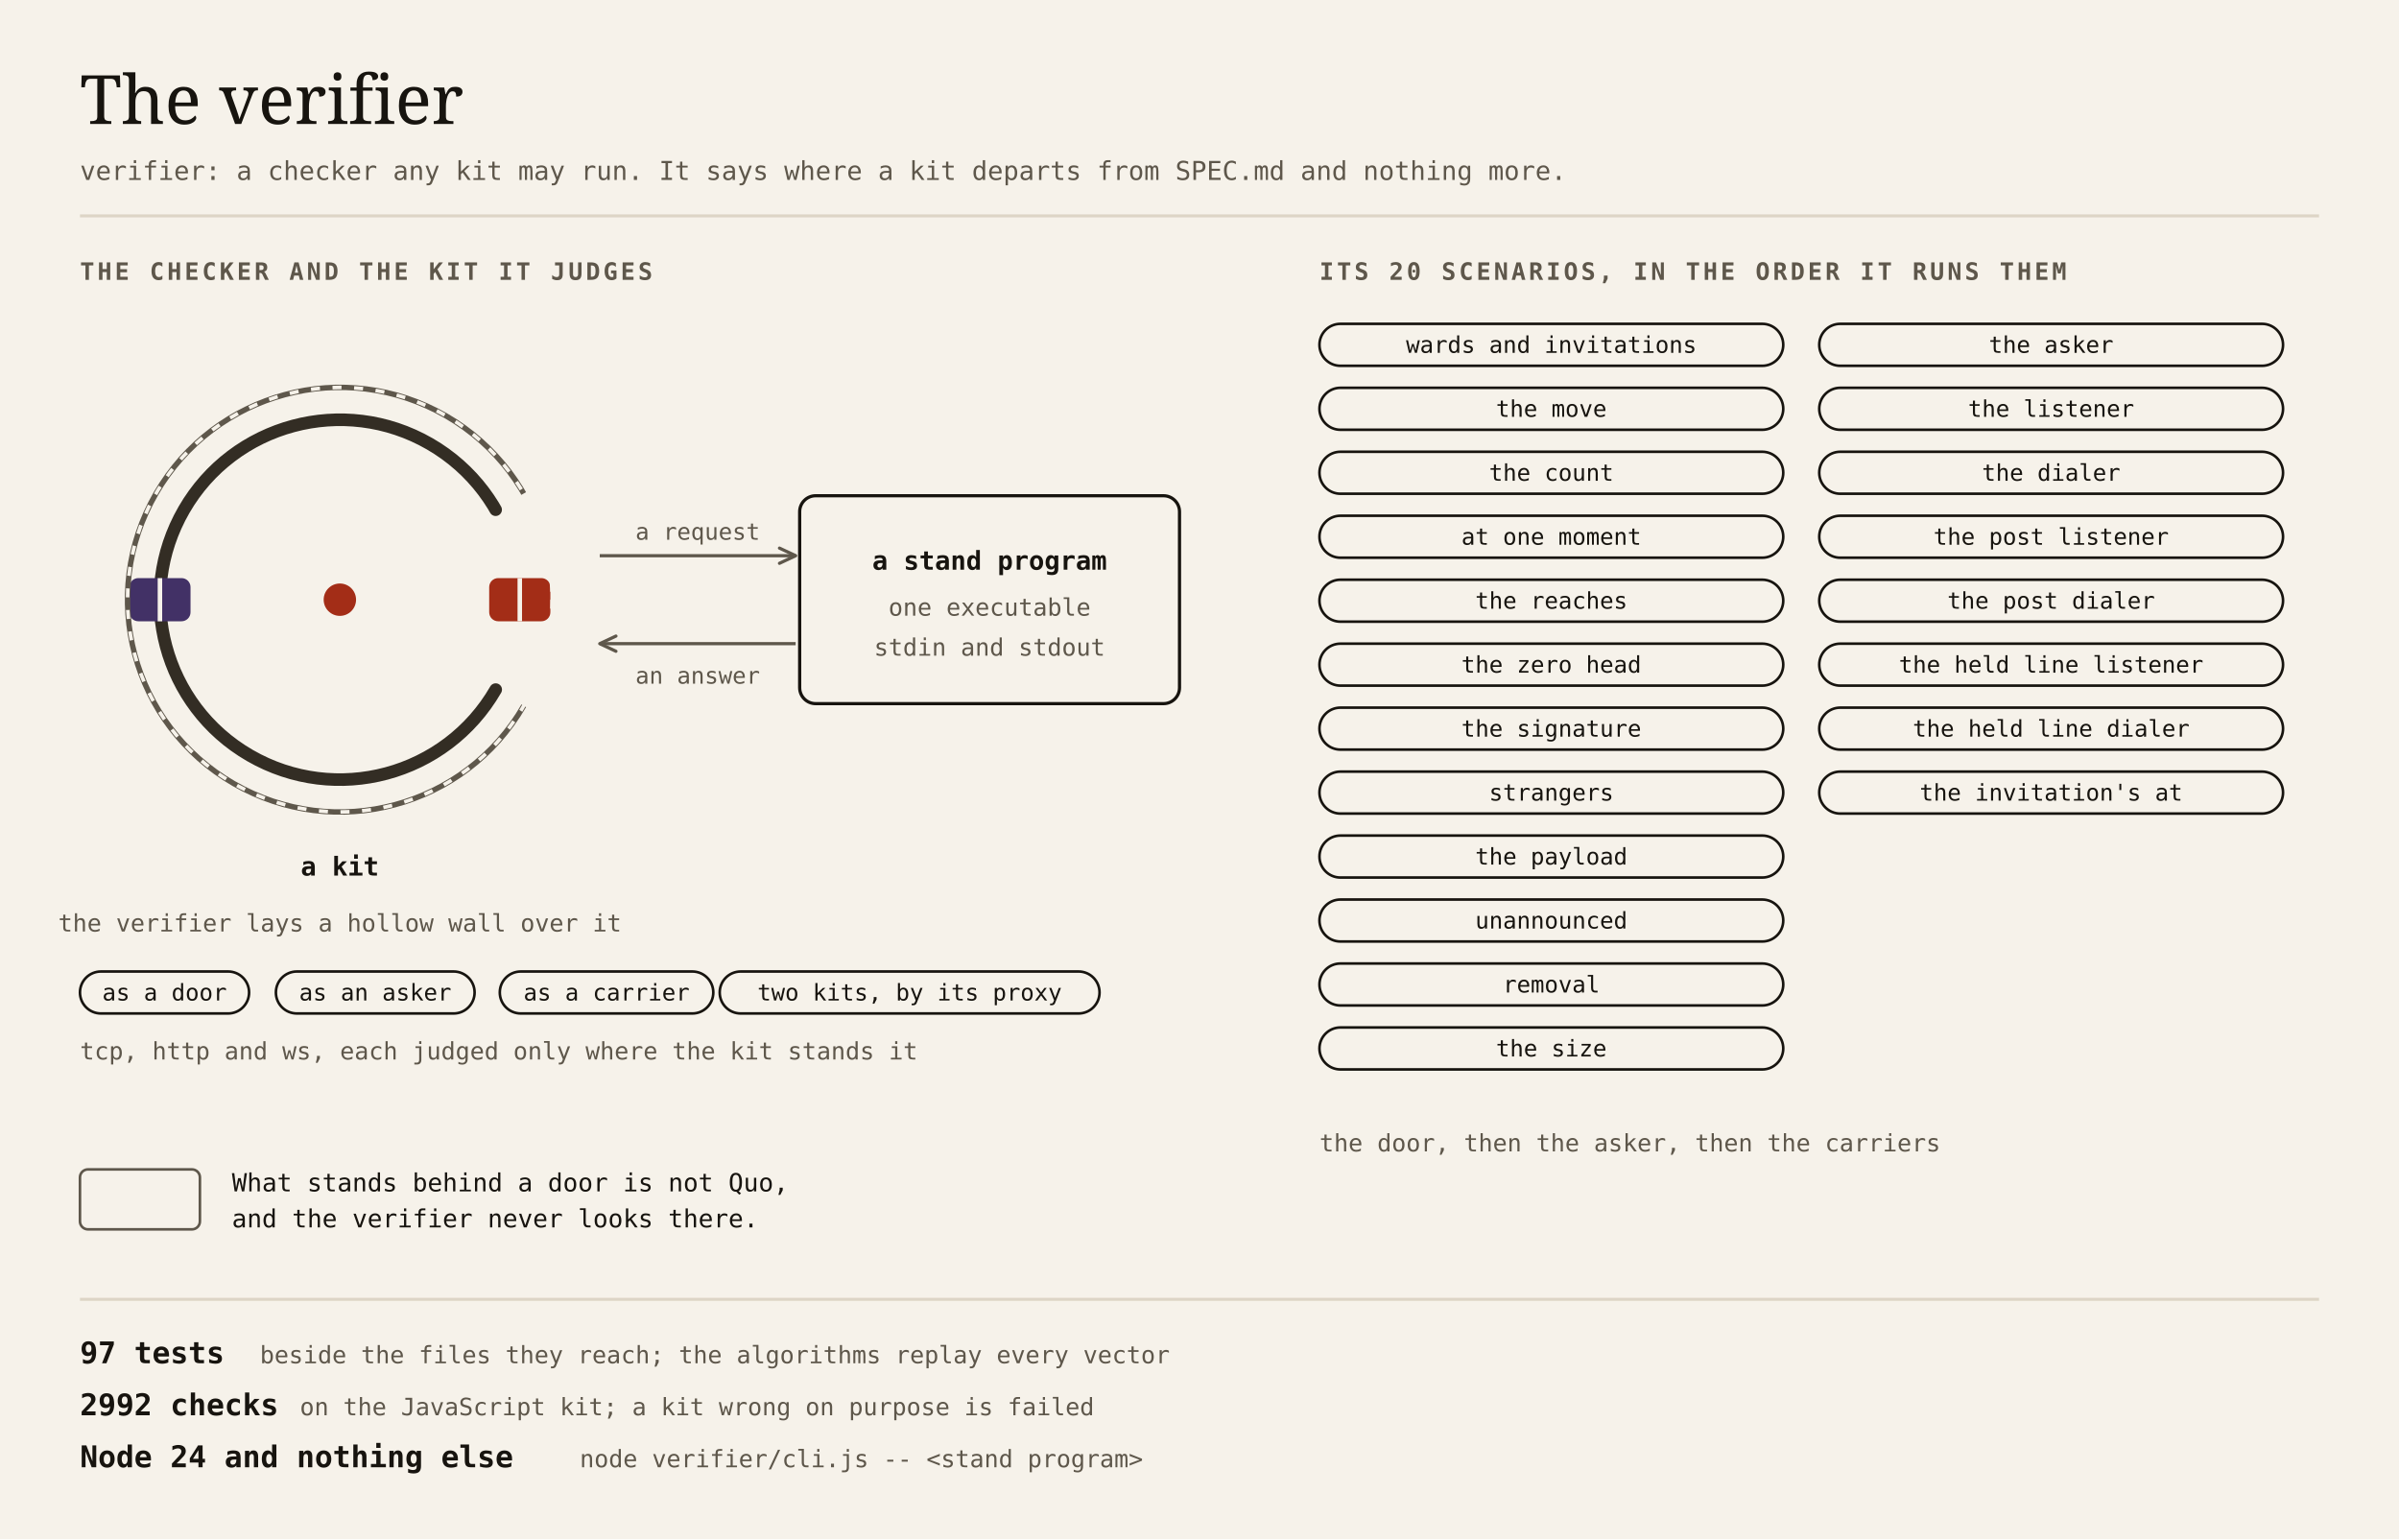
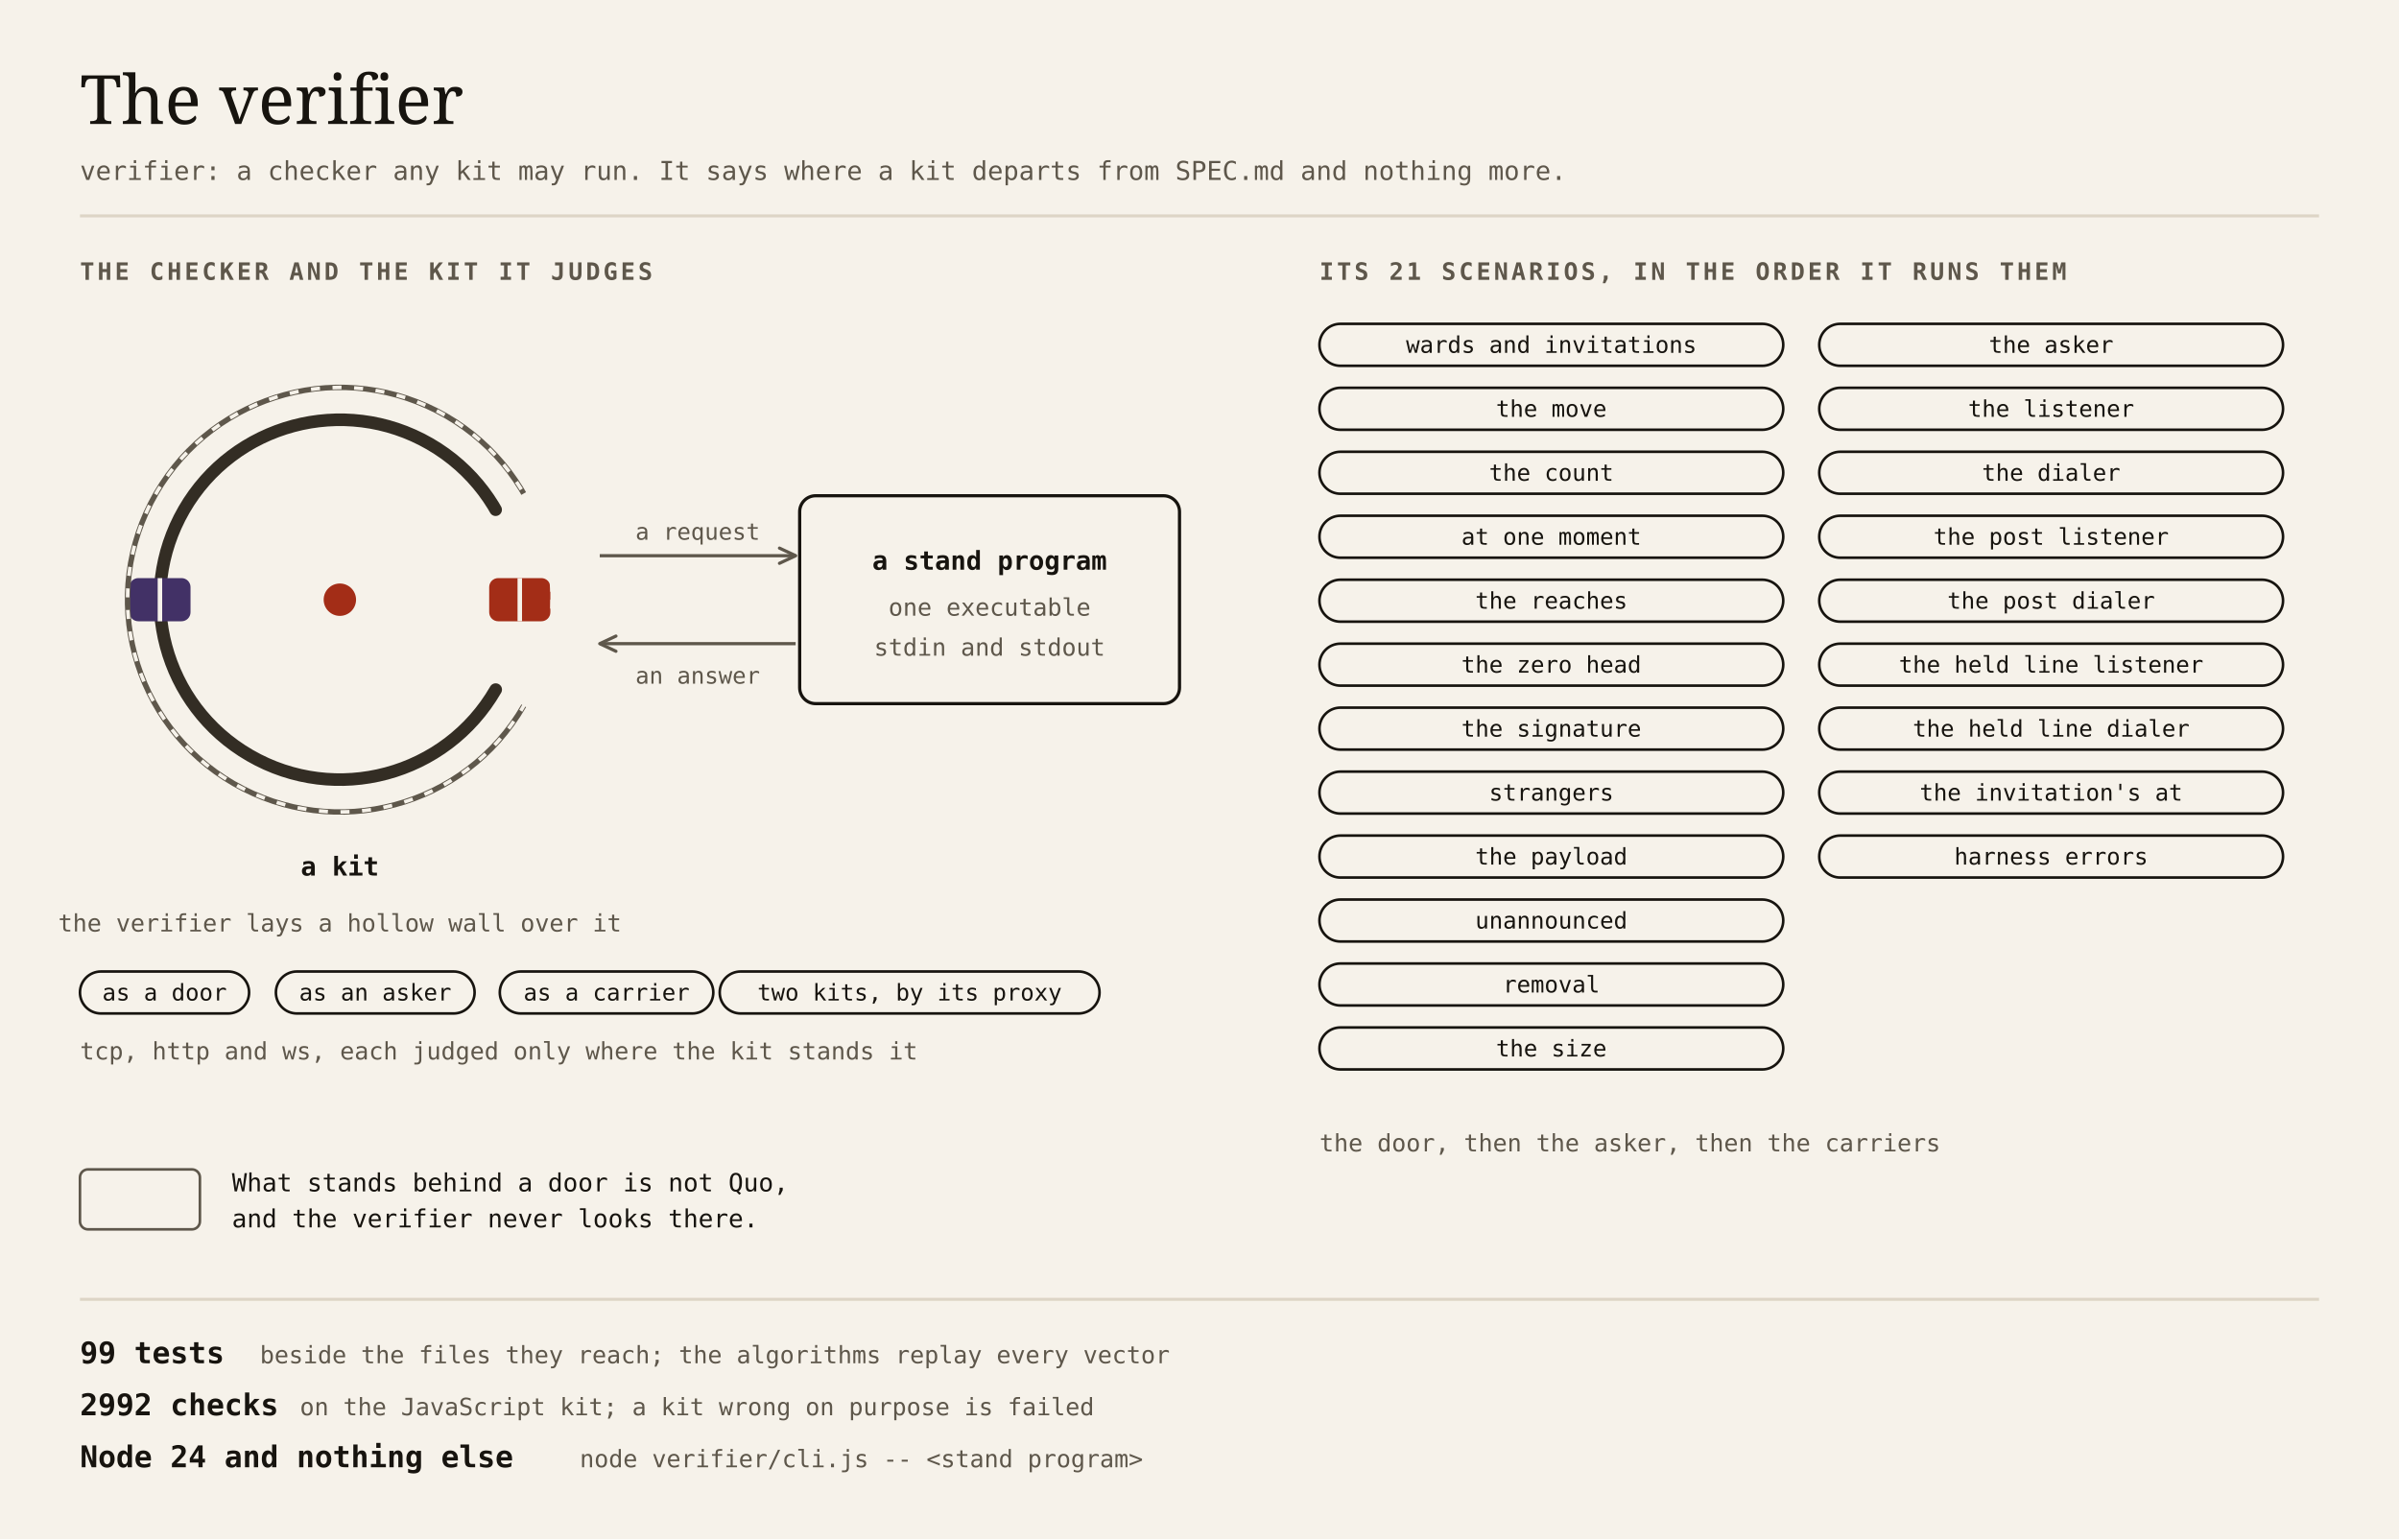
<svg xmlns="http://www.w3.org/2000/svg" width="100%" style="height:auto" viewBox="0 0 1200 770" role="img" aria-label="The verifier">
  <rect width="1200" height="770" style="fill:#f6f2ea" />
  <text x="40" y="62" text-anchor="start" font-size="34" font-weight="400" font-family="'Instrument Serif', ui-serif, Georgia, serif" style="fill:#17140f">The verifier</text>
  <text x="40" y="90" text-anchor="start" font-size="13" font-weight="400" font-family="'IBM Plex Mono', ui-monospace, SFMono-Regular, Menlo, monospace" style="fill:#5e574b">verifier: a checker any kit may run. It says where a kit departs from SPEC.md and nothing more.</text>
  <line x1="40" y1="108" x2="1160" y2="108" style="stroke:#ddd5c6" stroke-width="1.5" />
  <text letter-spacing="1.5" x="40" y="140" text-anchor="start" font-size="12" font-weight="600" font-family="'IBM Plex Mono', ui-monospace, SFMono-Regular, Menlo, monospace" style="fill:#5e574b">THE CHECKER AND THE KIT IT JUDGES</text>
  <g transform="translate(170 300) scale(0.9)">
    <circle r="100" fill="none" style="stroke:#332d24" stroke-width="7" stroke-linecap="round" stroke-dasharray="523.6 104.72" transform="rotate(30)" />
    <g class="booth " data-kind="red" transform="rotate(0) translate(100 0)">
      <rect x="-17" y="-12" width="34" height="24" rx="5" style="fill:#a32d17" />
      <line class="mirror" x1="0" y1="-12" x2="0" y2="12" style="stroke:#f6f2ea" stroke-width="2.5" />
    </g>
    <g class="booth " data-kind="purple" transform="rotate(180) translate(100 0)">
      <rect x="-17" y="-12" width="34" height="24" rx="5" style="fill:#423166" />
      <line class="mirror" x1="0" y1="-12" x2="0" y2="12" style="stroke:#f6f2ea" stroke-width="2.5" />
    </g>
    <circle cx="0" cy="0" r="9" style="fill:#a32d17" />
    <circle r="118" fill="none" style="stroke:#5e574b" stroke-width="3" stroke-dasharray="617.85 123.57" transform="rotate(30)" />
    <circle r="118" fill="none" style="stroke:#f6f2ea" stroke-width="2" stroke-dasharray="5 7" />
  </g>
  <text x="170" y="438" text-anchor="middle" font-size="13" font-weight="600" font-family="'IBM Plex Mono', ui-monospace, SFMono-Regular, Menlo, monospace" style="fill:#17140f">a kit</text>
  <text x="170" y="466" text-anchor="middle" font-size="12" font-weight="400" font-family="'IBM Plex Mono', ui-monospace, SFMono-Regular, Menlo, monospace" style="fill:#5e574b">the verifier lays a hollow wall over it</text>
  <rect x="400" y="248" width="190" height="104" rx="8" style="fill:none;stroke:#17140f" stroke-width="1.6" />
  <text x="495" y="285" text-anchor="middle" font-size="13" font-weight="600" font-family="'IBM Plex Mono', ui-monospace, SFMono-Regular, Menlo, monospace" style="fill:#17140f">a stand program</text>
  <text x="495" y="308" text-anchor="middle" font-size="12" font-weight="400" font-family="'IBM Plex Mono', ui-monospace, SFMono-Regular, Menlo, monospace" style="fill:#5e574b">one executable</text>
  <text x="495" y="328" text-anchor="middle" font-size="12" font-weight="400" font-family="'IBM Plex Mono', ui-monospace, SFMono-Regular, Menlo, monospace" style="fill:#5e574b">stdin and stdout</text>
  <line x1="300" y1="278" x2="398" y2="278" style="stroke:#5e574b" stroke-width="1.6" />
  <path d="M 389.9 281.8 L 398 278 L 389.9 274.2" fill="none" style="stroke:#5e574b" stroke-width="1.6" stroke-linecap="round" stroke-linejoin="round" />
  <text x="349" y="270" text-anchor="middle" font-size="11.5" font-weight="400" font-family="'IBM Plex Mono', ui-monospace, SFMono-Regular, Menlo, monospace" style="fill:#5e574b">a request</text>
  <line x1="398" y1="322" x2="300" y2="322" style="stroke:#5e574b" stroke-width="1.6" />
  <path d="M 308.1 318.2 L 300 322 L 308.1 325.8" fill="none" style="stroke:#5e574b" stroke-width="1.6" stroke-linecap="round" stroke-linejoin="round" />
  <text x="349" y="342" text-anchor="middle" font-size="11.5" font-weight="400" font-family="'IBM Plex Mono', ui-monospace, SFMono-Regular, Menlo, monospace" style="fill:#5e574b">an answer</text>
  <rect x="40" y="486" width="84.6" height="21" rx="10.5" style="fill:none;stroke:#17140f" stroke-width="1.3" />
  <text x="82.3" y="500.5" text-anchor="middle" font-size="11.5" font-weight="400" font-family="'IBM Plex Mono', ui-monospace, SFMono-Regular, Menlo, monospace" style="fill:#17140f">as a door</text>
  <rect x="138" y="486" width="99.4" height="21" rx="10.5" style="fill:none;stroke:#17140f" stroke-width="1.3" />
  <text x="187.7" y="500.5" text-anchor="middle" font-size="11.5" font-weight="400" font-family="'IBM Plex Mono', ui-monospace, SFMono-Regular, Menlo, monospace" style="fill:#17140f">as an asker</text>
  <rect x="250" y="486" width="106.8" height="21" rx="10.5" style="fill:none;stroke:#17140f" stroke-width="1.3" />
  <text x="303.4" y="500.5" text-anchor="middle" font-size="11.5" font-weight="400" font-family="'IBM Plex Mono', ui-monospace, SFMono-Regular, Menlo, monospace" style="fill:#17140f">as a carrier</text>
  <rect x="360" y="486" width="190" height="21" rx="10.5" style="fill:none;stroke:#17140f" stroke-width="1.3" />
  <text x="455" y="500.5" text-anchor="middle" font-size="11.5" font-weight="400" font-family="'IBM Plex Mono', ui-monospace, SFMono-Regular, Menlo, monospace" style="fill:#17140f">two kits, by its proxy</text>
  <text x="40" y="530" text-anchor="start" font-size="12" font-weight="400" font-family="'IBM Plex Mono', ui-monospace, SFMono-Regular, Menlo, monospace" style="fill:#5e574b">tcp, http and ws, each judged only where the kit stands it</text>
  <g transform="translate(70 600)">
    <g transform="translate(0 0)">
      <rect x="-30" y="-15" width="60" height="30" fill="url(#hatch)" />
    </g>
  </g>
  <rect x="40" y="585" width="60" height="30" rx="4" fill="none" style="stroke:#5e574b" stroke-width="1.3" />
  <text x="116" y="596" text-anchor="start" font-size="12.5" font-weight="400" font-family="'IBM Plex Mono', ui-monospace, SFMono-Regular, Menlo, monospace" style="fill:#17140f">What stands behind a door is not Quo,</text>
  <text x="116" y="614" text-anchor="start" font-size="12.5" font-weight="400" font-family="'IBM Plex Mono', ui-monospace, SFMono-Regular, Menlo, monospace" style="fill:#17140f">and the verifier never looks there.</text>
-   <text letter-spacing="1.5" x="660" y="140" text-anchor="start" font-size="12" font-weight="600" font-family="'IBM Plex Mono', ui-monospace, SFMono-Regular, Menlo, monospace" style="fill:#5e574b">ITS 20 SCENARIOS, IN THE ORDER IT RUNS THEM</text>
+   <text letter-spacing="1.5" x="660" y="140" text-anchor="start" font-size="12" font-weight="600" font-family="'IBM Plex Mono', ui-monospace, SFMono-Regular, Menlo, monospace" style="fill:#5e574b">ITS 21 SCENARIOS, IN THE ORDER IT RUNS THEM</text>
  <rect x="660" y="162" width="232" height="21" rx="10.5" style="fill:none;stroke:#17140f" stroke-width="1.3" />
  <text x="776" y="176.5" text-anchor="middle" font-size="11.5" font-weight="400" font-family="'IBM Plex Mono', ui-monospace, SFMono-Regular, Menlo, monospace" style="fill:#17140f">wards and invitations</text>
  <rect x="660" y="194" width="232" height="21" rx="10.5" style="fill:none;stroke:#17140f" stroke-width="1.3" />
  <text x="776" y="208.5" text-anchor="middle" font-size="11.5" font-weight="400" font-family="'IBM Plex Mono', ui-monospace, SFMono-Regular, Menlo, monospace" style="fill:#17140f">the move</text>
  <rect x="660" y="226" width="232" height="21" rx="10.5" style="fill:none;stroke:#17140f" stroke-width="1.3" />
  <text x="776" y="240.5" text-anchor="middle" font-size="11.5" font-weight="400" font-family="'IBM Plex Mono', ui-monospace, SFMono-Regular, Menlo, monospace" style="fill:#17140f">the count</text>
  <rect x="660" y="258" width="232" height="21" rx="10.5" style="fill:none;stroke:#17140f" stroke-width="1.3" />
  <text x="776" y="272.5" text-anchor="middle" font-size="11.5" font-weight="400" font-family="'IBM Plex Mono', ui-monospace, SFMono-Regular, Menlo, monospace" style="fill:#17140f">at one moment</text>
  <rect x="660" y="290" width="232" height="21" rx="10.5" style="fill:none;stroke:#17140f" stroke-width="1.3" />
  <text x="776" y="304.5" text-anchor="middle" font-size="11.5" font-weight="400" font-family="'IBM Plex Mono', ui-monospace, SFMono-Regular, Menlo, monospace" style="fill:#17140f">the reaches</text>
  <rect x="660" y="322" width="232" height="21" rx="10.5" style="fill:none;stroke:#17140f" stroke-width="1.3" />
  <text x="776" y="336.5" text-anchor="middle" font-size="11.5" font-weight="400" font-family="'IBM Plex Mono', ui-monospace, SFMono-Regular, Menlo, monospace" style="fill:#17140f">the zero head</text>
  <rect x="660" y="354" width="232" height="21" rx="10.5" style="fill:none;stroke:#17140f" stroke-width="1.3" />
  <text x="776" y="368.5" text-anchor="middle" font-size="11.5" font-weight="400" font-family="'IBM Plex Mono', ui-monospace, SFMono-Regular, Menlo, monospace" style="fill:#17140f">the signature</text>
  <rect x="660" y="386" width="232" height="21" rx="10.5" style="fill:none;stroke:#17140f" stroke-width="1.3" />
  <text x="776" y="400.5" text-anchor="middle" font-size="11.5" font-weight="400" font-family="'IBM Plex Mono', ui-monospace, SFMono-Regular, Menlo, monospace" style="fill:#17140f">strangers</text>
  <rect x="660" y="418" width="232" height="21" rx="10.5" style="fill:none;stroke:#17140f" stroke-width="1.3" />
  <text x="776" y="432.5" text-anchor="middle" font-size="11.5" font-weight="400" font-family="'IBM Plex Mono', ui-monospace, SFMono-Regular, Menlo, monospace" style="fill:#17140f">the payload</text>
  <rect x="660" y="450" width="232" height="21" rx="10.5" style="fill:none;stroke:#17140f" stroke-width="1.3" />
  <text x="776" y="464.5" text-anchor="middle" font-size="11.5" font-weight="400" font-family="'IBM Plex Mono', ui-monospace, SFMono-Regular, Menlo, monospace" style="fill:#17140f">unannounced</text>
  <rect x="660" y="482" width="232" height="21" rx="10.5" style="fill:none;stroke:#17140f" stroke-width="1.3" />
  <text x="776" y="496.5" text-anchor="middle" font-size="11.5" font-weight="400" font-family="'IBM Plex Mono', ui-monospace, SFMono-Regular, Menlo, monospace" style="fill:#17140f">removal</text>
  <rect x="660" y="514" width="232" height="21" rx="10.5" style="fill:none;stroke:#17140f" stroke-width="1.3" />
  <text x="776" y="528.5" text-anchor="middle" font-size="11.5" font-weight="400" font-family="'IBM Plex Mono', ui-monospace, SFMono-Regular, Menlo, monospace" style="fill:#17140f">the size</text>
  <rect x="910" y="162" width="232" height="21" rx="10.5" style="fill:none;stroke:#17140f" stroke-width="1.3" />
  <text x="1026" y="176.5" text-anchor="middle" font-size="11.5" font-weight="400" font-family="'IBM Plex Mono', ui-monospace, SFMono-Regular, Menlo, monospace" style="fill:#17140f">the asker</text>
  <rect x="910" y="194" width="232" height="21" rx="10.5" style="fill:none;stroke:#17140f" stroke-width="1.3" />
  <text x="1026" y="208.5" text-anchor="middle" font-size="11.5" font-weight="400" font-family="'IBM Plex Mono', ui-monospace, SFMono-Regular, Menlo, monospace" style="fill:#17140f">the listener</text>
  <rect x="910" y="226" width="232" height="21" rx="10.5" style="fill:none;stroke:#17140f" stroke-width="1.3" />
  <text x="1026" y="240.5" text-anchor="middle" font-size="11.5" font-weight="400" font-family="'IBM Plex Mono', ui-monospace, SFMono-Regular, Menlo, monospace" style="fill:#17140f">the dialer</text>
  <rect x="910" y="258" width="232" height="21" rx="10.5" style="fill:none;stroke:#17140f" stroke-width="1.3" />
  <text x="1026" y="272.5" text-anchor="middle" font-size="11.5" font-weight="400" font-family="'IBM Plex Mono', ui-monospace, SFMono-Regular, Menlo, monospace" style="fill:#17140f">the post listener</text>
  <rect x="910" y="290" width="232" height="21" rx="10.5" style="fill:none;stroke:#17140f" stroke-width="1.3" />
  <text x="1026" y="304.5" text-anchor="middle" font-size="11.5" font-weight="400" font-family="'IBM Plex Mono', ui-monospace, SFMono-Regular, Menlo, monospace" style="fill:#17140f">the post dialer</text>
  <rect x="910" y="322" width="232" height="21" rx="10.5" style="fill:none;stroke:#17140f" stroke-width="1.3" />
  <text x="1026" y="336.5" text-anchor="middle" font-size="11.5" font-weight="400" font-family="'IBM Plex Mono', ui-monospace, SFMono-Regular, Menlo, monospace" style="fill:#17140f">the held line listener</text>
  <rect x="910" y="354" width="232" height="21" rx="10.5" style="fill:none;stroke:#17140f" stroke-width="1.3" />
  <text x="1026" y="368.5" text-anchor="middle" font-size="11.5" font-weight="400" font-family="'IBM Plex Mono', ui-monospace, SFMono-Regular, Menlo, monospace" style="fill:#17140f">the held line dialer</text>
  <rect x="910" y="386" width="232" height="21" rx="10.5" style="fill:none;stroke:#17140f" stroke-width="1.3" />
  <text x="1026" y="400.5" text-anchor="middle" font-size="11.5" font-weight="400" font-family="'IBM Plex Mono', ui-monospace, SFMono-Regular, Menlo, monospace" style="fill:#17140f">the invitation's at</text>
+   <rect x="910" y="418" width="232" height="21" rx="10.5" style="fill:none;stroke:#17140f" stroke-width="1.3" />
+   <text x="1026" y="432.5" text-anchor="middle" font-size="11.5" font-weight="400" font-family="'IBM Plex Mono', ui-monospace, SFMono-Regular, Menlo, monospace" style="fill:#17140f">harness errors</text>
  <text x="660" y="576" text-anchor="start" font-size="12" font-weight="400" font-family="'IBM Plex Mono', ui-monospace, SFMono-Regular, Menlo, monospace" style="fill:#5e574b">the door, then the asker, then the carriers</text>
  <line x1="40" y1="650" x2="1160" y2="650" style="stroke:#ddd5c6" stroke-width="1.5" />
-   <text x="40" y="682" text-anchor="start" font-size="15" font-weight="600" font-family="'IBM Plex Mono', ui-monospace, SFMono-Regular, Menlo, monospace" style="fill:#17140f">97 tests</text>
+   <text x="40" y="682" text-anchor="start" font-size="15" font-weight="600" font-family="'IBM Plex Mono', ui-monospace, SFMono-Regular, Menlo, monospace" style="fill:#17140f">99 tests</text>
  <text x="130" y="682" text-anchor="start" font-size="12" font-weight="400" font-family="'IBM Plex Mono', ui-monospace, SFMono-Regular, Menlo, monospace" style="fill:#5e574b">beside the files they reach; the algorithms replay every vector</text>
  <text x="40" y="708" text-anchor="start" font-size="15" font-weight="600" font-family="'IBM Plex Mono', ui-monospace, SFMono-Regular, Menlo, monospace" style="fill:#17140f">2992 checks</text>
  <text x="150" y="708" text-anchor="start" font-size="12" font-weight="400" font-family="'IBM Plex Mono', ui-monospace, SFMono-Regular, Menlo, monospace" style="fill:#5e574b">on the JavaScript kit; a kit wrong on purpose is failed</text>
  <text x="40" y="734" text-anchor="start" font-size="15" font-weight="600" font-family="'IBM Plex Mono', ui-monospace, SFMono-Regular, Menlo, monospace" style="fill:#17140f">Node 24 and nothing else</text>
  <text x="290" y="734" text-anchor="start" font-size="12" font-weight="400" font-family="'IBM Plex Mono', ui-monospace, SFMono-Regular, Menlo, monospace" style="fill:#5e574b">node verifier/cli.js -- &lt;stand program&gt;</text>
</svg>
